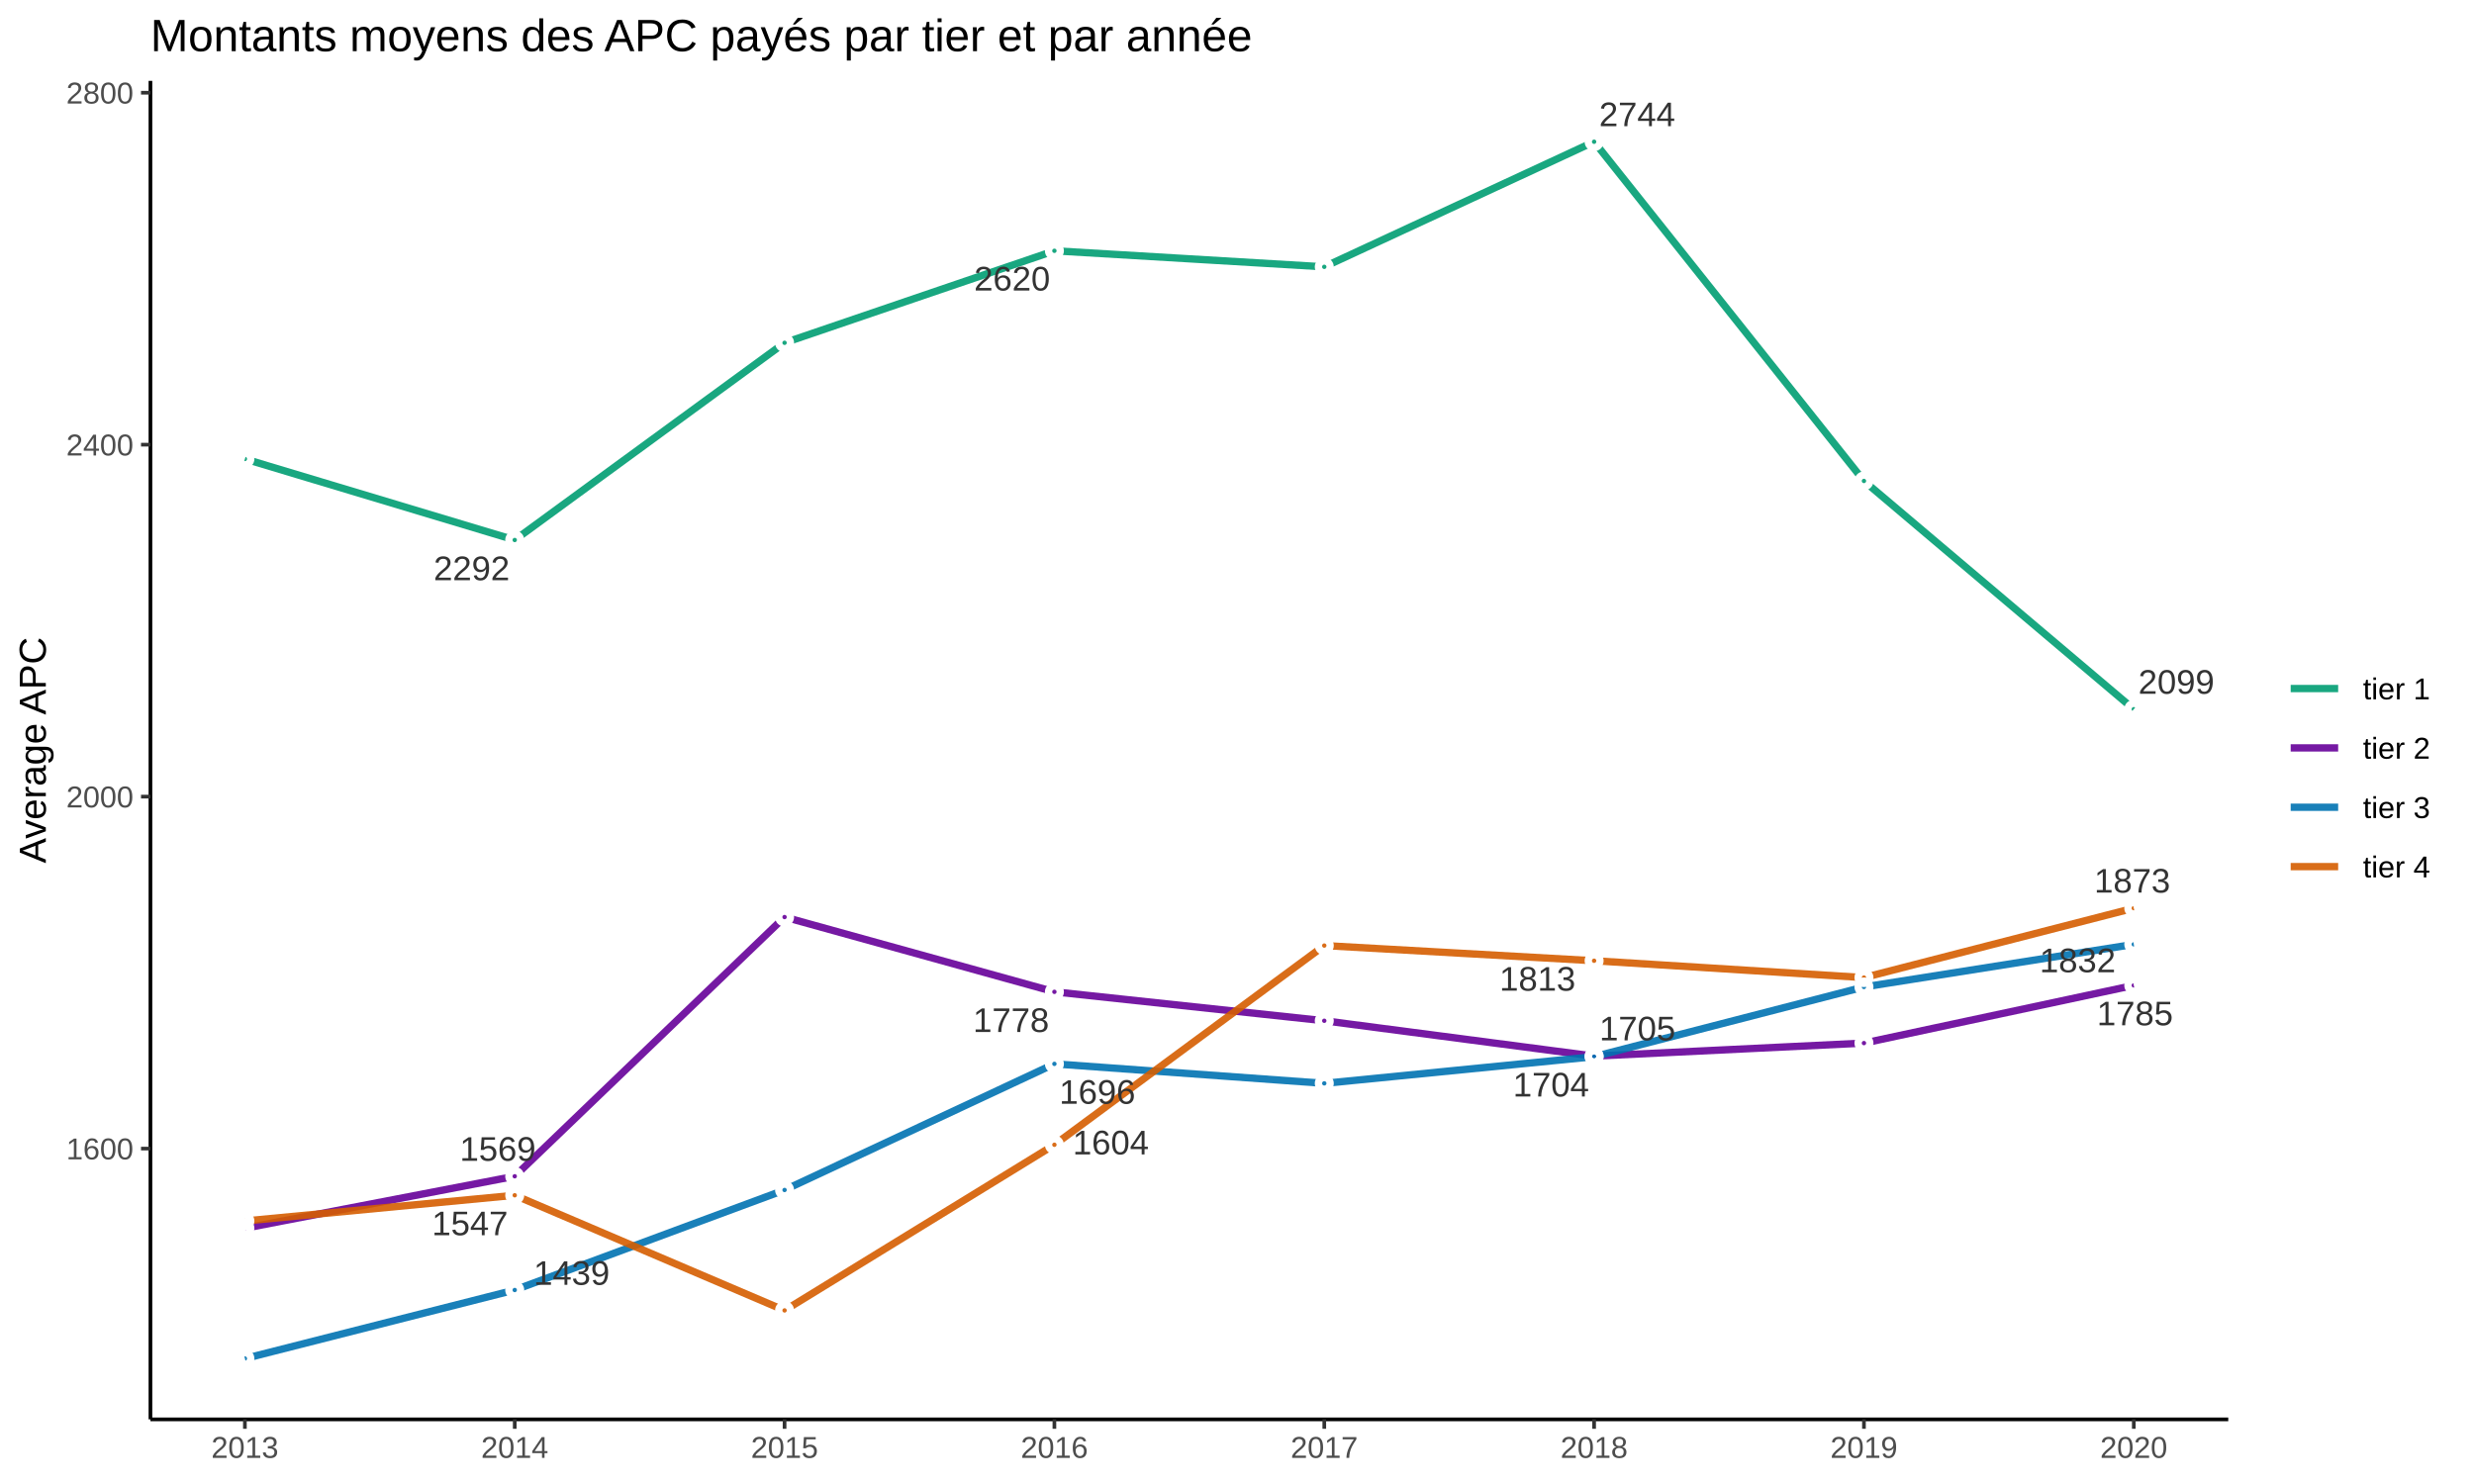
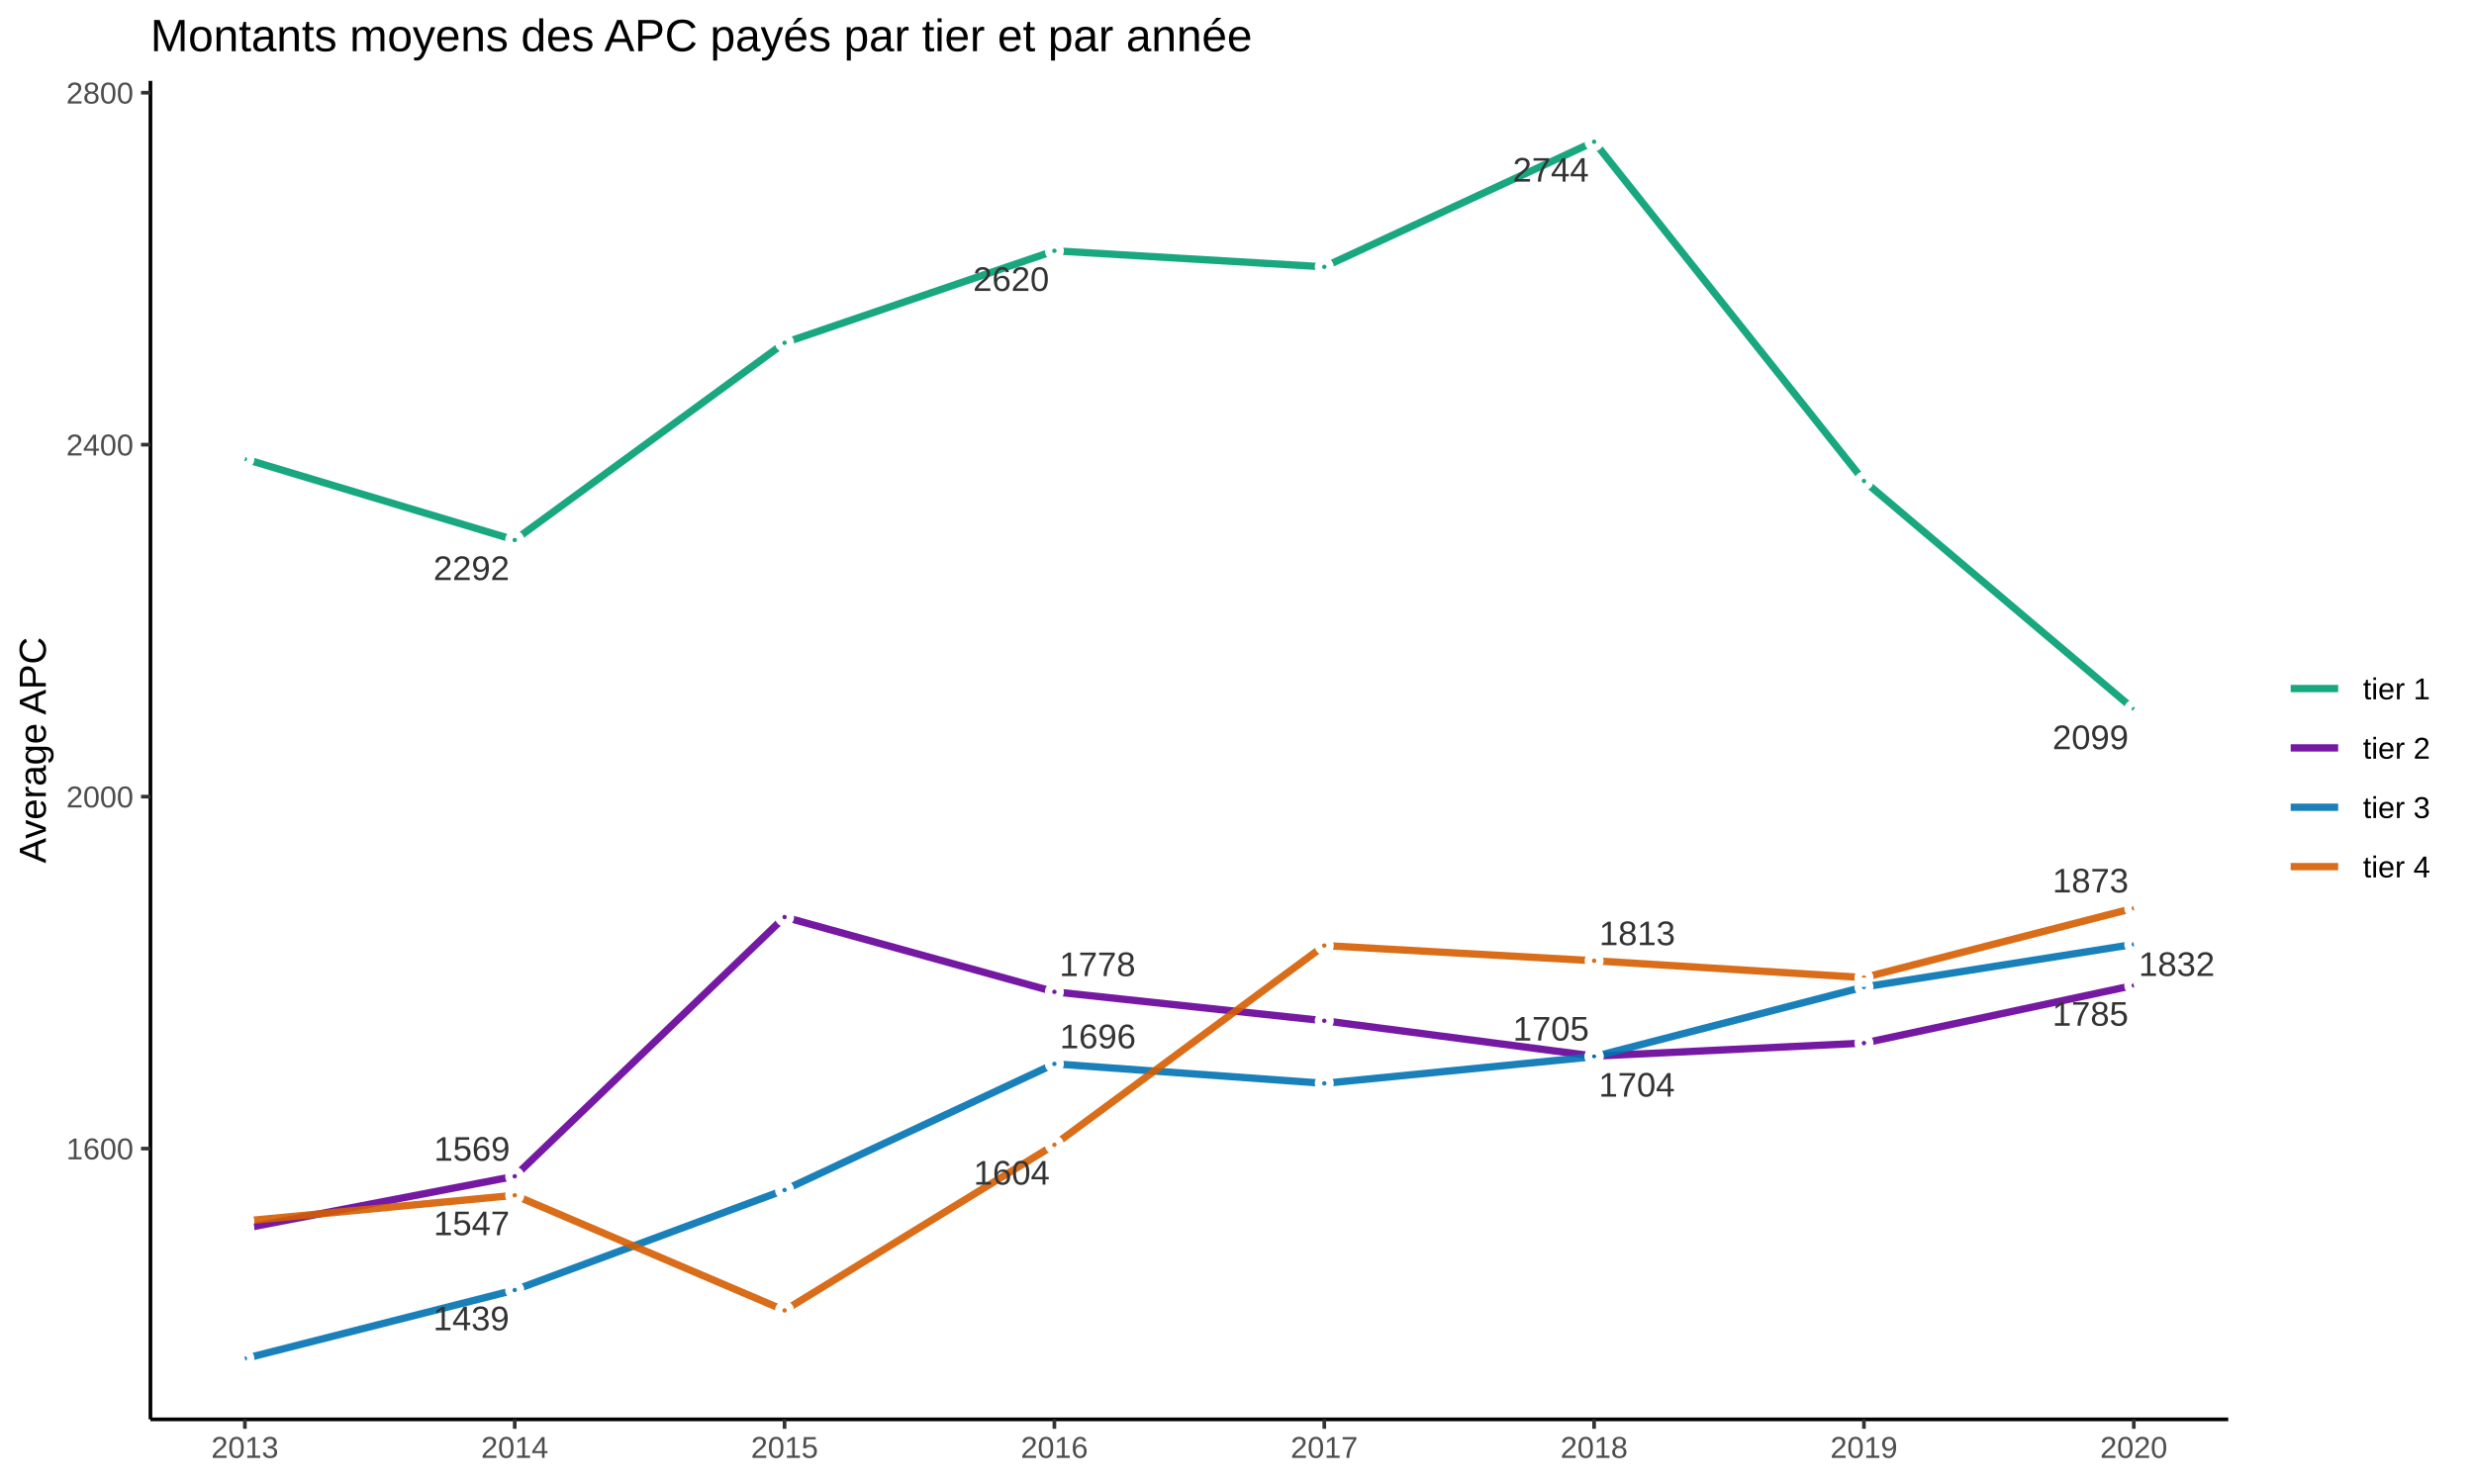
<svg xmlns="http://www.w3.org/2000/svg" class="svglite" width="720.00pt" height="432.00pt" viewBox="0 0 720.00 432.00">
  <defs>
    <style type="text/css">
    .svglite line, .svglite polyline, .svglite polygon, .svglite path, .svglite rect, .svglite circle {
      fill: none;
      stroke: #000000;
      stroke-linecap: round;
      stroke-linejoin: round;
      stroke-miterlimit: 10.00;
    }
    .svglite text {
      white-space: pre;
    }
  </style>
  </defs>
  <rect width="100%" height="100%" style="stroke: none; fill: #FFFFFF;" />
  <defs>
    <clipPath id="cpMC4wMHw3MjAuMDB8MC4wMHw0MzIuMDA=">
      <rect x="0.00" y="0.00" width="720.00" height="432.00" />
    </clipPath>
  </defs>
  <g clip-path="url(#cpMC4wMHw3MjAuMDB8MC4wMHw0MzIuMDA=)">
    <rect x="0" y="0" width="720.00" height="432.00" style="stroke-width: 1.07; stroke: #FFFFFF; fill: #FFFFFF;" />
  </g>
  <defs>
    <clipPath id="cpNDMuNzh8NjQ4LjQ4fDIzLjU0fDQxMy4xOQ==">
      <rect x="43.78" y="23.54" width="604.70" height="389.64" />
    </clipPath>
  </defs>
  <g clip-path="url(#cpNDMuNzh8NjQ4LjQ4fDIzLjU0fDQxMy4xOQ==)">
    <rect x="43.78" y="23.54" width="604.70" height="389.64" style="stroke-width: 1.07; stroke: none; fill: #FFFFFF;" />
    <polyline points="71.27,133.60 149.80,157.20 228.33,99.79 306.86,73.01 385.40,77.68 463.93,41.26 542.46,140.01 620.99,206.46 " style="stroke-width: 2.13; stroke: #009E73; stroke-opacity: 0.90; stroke-linecap: butt;" />
    <polyline points="71.27,357.54 149.80,342.42 228.33,266.96 306.86,288.73 385.40,297.15 463.93,307.44 542.46,303.65 620.99,286.85 " style="stroke-width: 2.13; stroke: #660099; stroke-opacity: 0.90; stroke-linecap: butt;" />
    <polyline points="71.27,395.48 149.80,375.53 228.33,346.41 306.86,309.70 385.40,315.37 463.93,307.60 542.46,287.31 620.99,274.90 " style="stroke-width: 2.13; stroke: #0072B2; stroke-opacity: 0.90; stroke-linecap: butt;" />
    <polyline points="71.27,355.43 149.80,347.95 228.33,381.47 306.86,333.25 385.40,275.26 463.93,279.68 542.46,284.58 620.99,264.37 " style="stroke-width: 2.13; stroke: #D55E00; stroke-opacity: 0.90; stroke-linecap: butt;" />
    <circle cx="71.27" cy="133.60" r="1.70" style="stroke-width: 2.13; stroke: #FFFFFF;" />
    <circle cx="71.27" cy="357.54" r="1.70" style="stroke-width: 2.13; stroke: #FFFFFF;" />
    <circle cx="71.27" cy="395.48" r="1.70" style="stroke-width: 2.13; stroke: #FFFFFF;" />
    <circle cx="71.27" cy="355.43" r="1.70" style="stroke-width: 2.13; stroke: #FFFFFF;" />
    <circle cx="149.80" cy="157.20" r="1.70" style="stroke-width: 2.13; stroke: #FFFFFF;" />
    <circle cx="149.80" cy="342.42" r="1.70" style="stroke-width: 2.13; stroke: #FFFFFF;" />
    <circle cx="149.80" cy="375.53" r="1.70" style="stroke-width: 2.13; stroke: #FFFFFF;" />
    <circle cx="149.80" cy="347.95" r="1.70" style="stroke-width: 2.13; stroke: #FFFFFF;" />
    <circle cx="228.33" cy="99.79" r="1.70" style="stroke-width: 2.13; stroke: #FFFFFF;" />
    <circle cx="228.33" cy="266.96" r="1.70" style="stroke-width: 2.13; stroke: #FFFFFF;" />
    <circle cx="228.33" cy="346.41" r="1.70" style="stroke-width: 2.13; stroke: #FFFFFF;" />
    <circle cx="228.33" cy="381.47" r="1.70" style="stroke-width: 2.13; stroke: #FFFFFF;" />
    <circle cx="306.86" cy="73.01" r="1.70" style="stroke-width: 2.13; stroke: #FFFFFF;" />
    <circle cx="306.86" cy="288.73" r="1.70" style="stroke-width: 2.13; stroke: #FFFFFF;" />
    <circle cx="306.86" cy="309.70" r="1.70" style="stroke-width: 2.13; stroke: #FFFFFF;" />
    <circle cx="306.86" cy="333.25" r="1.70" style="stroke-width: 2.13; stroke: #FFFFFF;" />
    <circle cx="385.40" cy="77.68" r="1.70" style="stroke-width: 2.13; stroke: #FFFFFF;" />
    <circle cx="385.40" cy="297.15" r="1.70" style="stroke-width: 2.13; stroke: #FFFFFF;" />
    <circle cx="385.40" cy="315.37" r="1.70" style="stroke-width: 2.13; stroke: #FFFFFF;" />
    <circle cx="385.40" cy="275.26" r="1.70" style="stroke-width: 2.13; stroke: #FFFFFF;" />
    <circle cx="463.93" cy="41.26" r="1.70" style="stroke-width: 2.13; stroke: #FFFFFF;" />
    <circle cx="463.93" cy="307.44" r="1.70" style="stroke-width: 2.13; stroke: #FFFFFF;" />
    <circle cx="463.93" cy="307.60" r="1.70" style="stroke-width: 2.13; stroke: #FFFFFF;" />
    <circle cx="463.93" cy="279.68" r="1.70" style="stroke-width: 2.13; stroke: #FFFFFF;" />
    <circle cx="542.46" cy="140.01" r="1.70" style="stroke-width: 2.13; stroke: #FFFFFF;" />
    <circle cx="542.46" cy="303.65" r="1.70" style="stroke-width: 2.13; stroke: #FFFFFF;" />
    <circle cx="542.46" cy="287.31" r="1.70" style="stroke-width: 2.13; stroke: #FFFFFF;" />
    <circle cx="542.46" cy="284.58" r="1.70" style="stroke-width: 2.13; stroke: #FFFFFF;" />
    <circle cx="620.99" cy="206.46" r="1.70" style="stroke-width: 2.13; stroke: #FFFFFF;" />
    <circle cx="620.99" cy="286.85" r="1.70" style="stroke-width: 2.13; stroke: #FFFFFF;" />
    <circle cx="620.99" cy="274.90" r="1.70" style="stroke-width: 2.13; stroke: #FFFFFF;" />
    <circle cx="620.99" cy="264.37" r="1.70" style="stroke-width: 2.13; stroke: #FFFFFF;" />
-     <text x="137.27" y="168.90" text-anchor="middle" style="font-size: 9.96px;fill: #333333; font-family: &quot;Arial&quot;;" textLength="22.78px" lengthAdjust="spacingAndGlyphs">2292</text>
-     <text x="144.88" y="337.91" text-anchor="middle" style="font-size: 9.96px;fill: #333333; font-family: &quot;Arial&quot;;" textLength="22.78px" lengthAdjust="spacingAndGlyphs">1569</text>
-     <text x="166.37" y="374.02" text-anchor="middle" style="font-size: 9.96px;fill: #333333; font-family: &quot;Arial&quot;;" textLength="22.78px" lengthAdjust="spacingAndGlyphs">1439</text>
-     <text x="136.77" y="359.58" text-anchor="middle" style="font-size: 9.96px;fill: #333333; font-family: &quot;Arial&quot;;" textLength="22.78px" lengthAdjust="spacingAndGlyphs">1547</text>
-     <text x="294.55" y="84.57" text-anchor="middle" style="font-size: 9.96px;fill: #333333; font-family: &quot;Arial&quot;;" textLength="22.78px" lengthAdjust="spacingAndGlyphs">2620</text>
-     <text x="294.25" y="300.42" text-anchor="middle" style="font-size: 9.96px;fill: #333333; font-family: &quot;Arial&quot;;" textLength="22.78px" lengthAdjust="spacingAndGlyphs">1778</text>
-     <text x="319.36" y="321.32" text-anchor="middle" style="font-size: 9.96px;fill: #333333; font-family: &quot;Arial&quot;;" textLength="22.78px" lengthAdjust="spacingAndGlyphs">1696</text>
-     <text x="323.27" y="336.05" text-anchor="middle" style="font-size: 9.96px;fill: #333333; font-family: &quot;Arial&quot;;" textLength="22.78px" lengthAdjust="spacingAndGlyphs">1604</text>
-     <text x="476.46" y="36.74" text-anchor="middle" style="font-size: 9.96px;fill: #333333; font-family: &quot;Arial&quot;;" textLength="22.78px" lengthAdjust="spacingAndGlyphs">2744</text>
-     <text x="476.54" y="302.86" text-anchor="middle" style="font-size: 9.96px;fill: #333333; font-family: &quot;Arial&quot;;" textLength="22.78px" lengthAdjust="spacingAndGlyphs">1705</text>
-     <text x="451.40" y="319.20" text-anchor="middle" style="font-size: 9.96px;fill: #333333; font-family: &quot;Arial&quot;;" textLength="22.78px" lengthAdjust="spacingAndGlyphs">1704</text>
-     <text x="447.46" y="288.39" text-anchor="middle" style="font-size: 9.96px;fill: #333333; font-family: &quot;Arial&quot;;" textLength="22.78px" lengthAdjust="spacingAndGlyphs">1813</text>
-     <text x="633.38" y="201.96" text-anchor="middle" style="font-size: 9.96px;fill: #333333; font-family: &quot;Arial&quot;;" textLength="22.78px" lengthAdjust="spacingAndGlyphs">2099</text>
-     <text x="621.34" y="298.47" text-anchor="middle" style="font-size: 9.96px;fill: #333333; font-family: &quot;Arial&quot;;" textLength="22.78px" lengthAdjust="spacingAndGlyphs">1785</text>
-     <text x="604.65" y="283.02" text-anchor="middle" style="font-size: 9.96px;fill: #333333; font-family: &quot;Arial&quot;;" textLength="22.78px" lengthAdjust="spacingAndGlyphs">1832</text>
-     <text x="620.55" y="259.84" text-anchor="middle" style="font-size: 9.96px;fill: #333333; font-family: &quot;Arial&quot;;" textLength="22.78px" lengthAdjust="spacingAndGlyphs">1873</text>
+     <text x="137.21" y="168.86" text-anchor="middle" style="font-size: 9.96px;fill: #333333; font-family: &quot;Arial&quot;;" textLength="22.78px" lengthAdjust="spacingAndGlyphs">2292</text>
+     <text x="137.36" y="337.90" text-anchor="middle" style="font-size: 9.96px;fill: #333333; font-family: &quot;Arial&quot;;" textLength="22.78px" lengthAdjust="spacingAndGlyphs">1569</text>
+     <text x="137.14" y="387.25" text-anchor="middle" style="font-size: 9.96px;fill: #333333; font-family: &quot;Arial&quot;;" textLength="22.78px" lengthAdjust="spacingAndGlyphs">1439</text>
+     <text x="137.26" y="359.57" text-anchor="middle" style="font-size: 9.96px;fill: #333333; font-family: &quot;Arial&quot;;" textLength="22.78px" lengthAdjust="spacingAndGlyphs">1547</text>
+     <text x="294.27" y="84.70" text-anchor="middle" style="font-size: 9.96px;fill: #333333; font-family: &quot;Arial&quot;;" textLength="22.78px" lengthAdjust="spacingAndGlyphs">2620</text>
+     <text x="319.39" y="284.15" text-anchor="middle" style="font-size: 9.96px;fill: #333333; font-family: &quot;Arial&quot;;" textLength="22.78px" lengthAdjust="spacingAndGlyphs">1778</text>
+     <text x="319.51" y="305.16" text-anchor="middle" style="font-size: 9.96px;fill: #333333; font-family: &quot;Arial&quot;;" textLength="22.78px" lengthAdjust="spacingAndGlyphs">1696</text>
+     <text x="294.42" y="344.85" text-anchor="middle" style="font-size: 9.96px;fill: #333333; font-family: &quot;Arial&quot;;" textLength="22.78px" lengthAdjust="spacingAndGlyphs">1604</text>
+     <text x="451.33" y="52.88" text-anchor="middle" style="font-size: 9.96px;fill: #333333; font-family: &quot;Arial&quot;;" textLength="22.78px" lengthAdjust="spacingAndGlyphs">2744</text>
+     <text x="451.38" y="302.91" text-anchor="middle" style="font-size: 9.96px;fill: #333333; font-family: &quot;Arial&quot;;" textLength="22.78px" lengthAdjust="spacingAndGlyphs">1705</text>
+     <text x="476.35" y="319.23" text-anchor="middle" style="font-size: 9.96px;fill: #333333; font-family: &quot;Arial&quot;;" textLength="22.78px" lengthAdjust="spacingAndGlyphs">1704</text>
+     <text x="476.48" y="275.14" text-anchor="middle" style="font-size: 9.96px;fill: #333333; font-family: &quot;Arial&quot;;" textLength="22.78px" lengthAdjust="spacingAndGlyphs">1813</text>
+     <text x="608.40" y="218.09" text-anchor="middle" style="font-size: 9.96px;fill: #333333; font-family: &quot;Arial&quot;;" textLength="22.78px" lengthAdjust="spacingAndGlyphs">2099</text>
+     <text x="608.36" y="298.59" text-anchor="middle" style="font-size: 9.96px;fill: #333333; font-family: &quot;Arial&quot;;" textLength="22.78px" lengthAdjust="spacingAndGlyphs">1785</text>
+     <text x="633.49" y="284.11" text-anchor="middle" style="font-size: 9.96px;fill: #333333; font-family: &quot;Arial&quot;;" textLength="22.78px" lengthAdjust="spacingAndGlyphs">1832</text>
+     <text x="608.41" y="259.80" text-anchor="middle" style="font-size: 9.96px;fill: #333333; font-family: &quot;Arial&quot;;" textLength="22.78px" lengthAdjust="spacingAndGlyphs">1873</text>
  </g>
  <g clip-path="url(#cpMC4wMHw3MjAuMDB8MC4wMHw0MzIuMDA=)">
    <polyline points="43.78,413.19 43.78,23.54 " style="stroke-width: 1.07; stroke-linecap: butt;" />
    <text x="38.85" y="337.50" text-anchor="end" style="font-size: 8.80px;fill: #4D4D4D; font-family: &quot;Arial&quot;;" textLength="20.13px" lengthAdjust="spacingAndGlyphs">1600</text>
    <text x="38.85" y="235.05" text-anchor="end" style="font-size: 8.80px;fill: #4D4D4D; font-family: &quot;Arial&quot;;" textLength="20.13px" lengthAdjust="spacingAndGlyphs">2000</text>
    <text x="38.85" y="132.59" text-anchor="end" style="font-size: 8.80px;fill: #4D4D4D; font-family: &quot;Arial&quot;;" textLength="20.13px" lengthAdjust="spacingAndGlyphs">2400</text>
    <text x="38.85" y="30.14" text-anchor="end" style="font-size: 8.80px;fill: #4D4D4D; font-family: &quot;Arial&quot;;" textLength="20.13px" lengthAdjust="spacingAndGlyphs">2800</text>
    <polyline points="41.04,334.36 43.78,334.36 " style="stroke-width: 1.07; stroke: #333333; stroke-linecap: butt;" />
    <polyline points="41.04,231.90 43.78,231.90 " style="stroke-width: 1.07; stroke: #333333; stroke-linecap: butt;" />
    <polyline points="41.04,129.45 43.78,129.45 " style="stroke-width: 1.07; stroke: #333333; stroke-linecap: butt;" />
    <polyline points="41.04,26.99 43.78,26.99 " style="stroke-width: 1.07; stroke: #333333; stroke-linecap: butt;" />
    <polyline points="43.78,413.19 648.48,413.19 " style="stroke-width: 1.07; stroke-linecap: butt;" />
    <polyline points="71.27,415.93 71.27,413.19 " style="stroke-width: 1.07; stroke: #333333; stroke-linecap: butt;" />
    <polyline points="149.80,415.93 149.80,413.19 " style="stroke-width: 1.07; stroke: #333333; stroke-linecap: butt;" />
    <polyline points="228.33,415.93 228.33,413.19 " style="stroke-width: 1.07; stroke: #333333; stroke-linecap: butt;" />
    <polyline points="306.86,415.93 306.86,413.19 " style="stroke-width: 1.07; stroke: #333333; stroke-linecap: butt;" />
    <polyline points="385.40,415.93 385.40,413.19 " style="stroke-width: 1.07; stroke: #333333; stroke-linecap: butt;" />
    <polyline points="463.93,415.93 463.93,413.19 " style="stroke-width: 1.07; stroke: #333333; stroke-linecap: butt;" />
    <polyline points="542.46,415.93 542.46,413.19 " style="stroke-width: 1.07; stroke: #333333; stroke-linecap: butt;" />
    <polyline points="620.99,415.93 620.99,413.19 " style="stroke-width: 1.07; stroke: #333333; stroke-linecap: butt;" />
    <text x="71.27" y="424.40" text-anchor="middle" style="font-size: 8.80px;fill: #4D4D4D; font-family: &quot;Arial&quot;;" textLength="20.13px" lengthAdjust="spacingAndGlyphs">2013</text>
    <text x="149.80" y="424.40" text-anchor="middle" style="font-size: 8.80px;fill: #4D4D4D; font-family: &quot;Arial&quot;;" textLength="20.13px" lengthAdjust="spacingAndGlyphs">2014</text>
    <text x="228.33" y="424.40" text-anchor="middle" style="font-size: 8.80px;fill: #4D4D4D; font-family: &quot;Arial&quot;;" textLength="20.13px" lengthAdjust="spacingAndGlyphs">2015</text>
    <text x="306.86" y="424.40" text-anchor="middle" style="font-size: 8.80px;fill: #4D4D4D; font-family: &quot;Arial&quot;;" textLength="20.13px" lengthAdjust="spacingAndGlyphs">2016</text>
    <text x="385.40" y="424.40" text-anchor="middle" style="font-size: 8.80px;fill: #4D4D4D; font-family: &quot;Arial&quot;;" textLength="20.13px" lengthAdjust="spacingAndGlyphs">2017</text>
    <text x="463.93" y="424.40" text-anchor="middle" style="font-size: 8.80px;fill: #4D4D4D; font-family: &quot;Arial&quot;;" textLength="20.13px" lengthAdjust="spacingAndGlyphs">2018</text>
    <text x="542.46" y="424.40" text-anchor="middle" style="font-size: 8.80px;fill: #4D4D4D; font-family: &quot;Arial&quot;;" textLength="20.13px" lengthAdjust="spacingAndGlyphs">2019</text>
    <text x="620.99" y="424.40" text-anchor="middle" style="font-size: 8.80px;fill: #4D4D4D; font-family: &quot;Arial&quot;;" textLength="20.13px" lengthAdjust="spacingAndGlyphs">2020</text>
    <text transform="translate(13.33,218.37) rotate(-90)" text-anchor="middle" style="font-size: 11.00px; font-family: &quot;Arial&quot;;" textLength="66.00px" lengthAdjust="spacingAndGlyphs">Average APC</text>
    <rect x="659.44" y="170.34" width="55.08" height="96.06" style="stroke-width: 1.07; stroke: none; fill: #FFFFFF;" />
    <line x1="666.65" y1="200.43" x2="680.47" y2="200.43" style="stroke-width: 2.13; stroke: #009E73; stroke-opacity: 0.90; stroke-linecap: butt;" />
    <line x1="666.65" y1="217.71" x2="680.47" y2="217.71" style="stroke-width: 2.13; stroke: #660099; stroke-opacity: 0.90; stroke-linecap: butt;" />
    <line x1="666.65" y1="234.99" x2="680.47" y2="234.99" style="stroke-width: 2.13; stroke: #0072B2; stroke-opacity: 0.90; stroke-linecap: butt;" />
    <line x1="666.65" y1="252.27" x2="680.47" y2="252.27" style="stroke-width: 2.13; stroke: #D55E00; stroke-opacity: 0.90; stroke-linecap: butt;" />
    <text x="687.68" y="203.58" style="font-size: 8.80px; font-family: &quot;Arial&quot;;" textLength="21.36px" lengthAdjust="spacingAndGlyphs">tier 1</text>
    <text x="687.68" y="220.86" style="font-size: 8.80px; font-family: &quot;Arial&quot;;" textLength="21.36px" lengthAdjust="spacingAndGlyphs">tier 2</text>
    <text x="687.68" y="238.14" style="font-size: 8.80px; font-family: &quot;Arial&quot;;" textLength="21.36px" lengthAdjust="spacingAndGlyphs">tier 3</text>
    <text x="687.68" y="255.42" style="font-size: 8.80px; font-family: &quot;Arial&quot;;" textLength="21.36px" lengthAdjust="spacingAndGlyphs">tier 4</text>
    <text x="43.78" y="14.90" style="font-size: 13.20px; font-family: &quot;Arial&quot;;" textLength="335.56px" lengthAdjust="spacingAndGlyphs">Montants moyens des APC payés par tier et par année</text>
  </g>
</svg>
